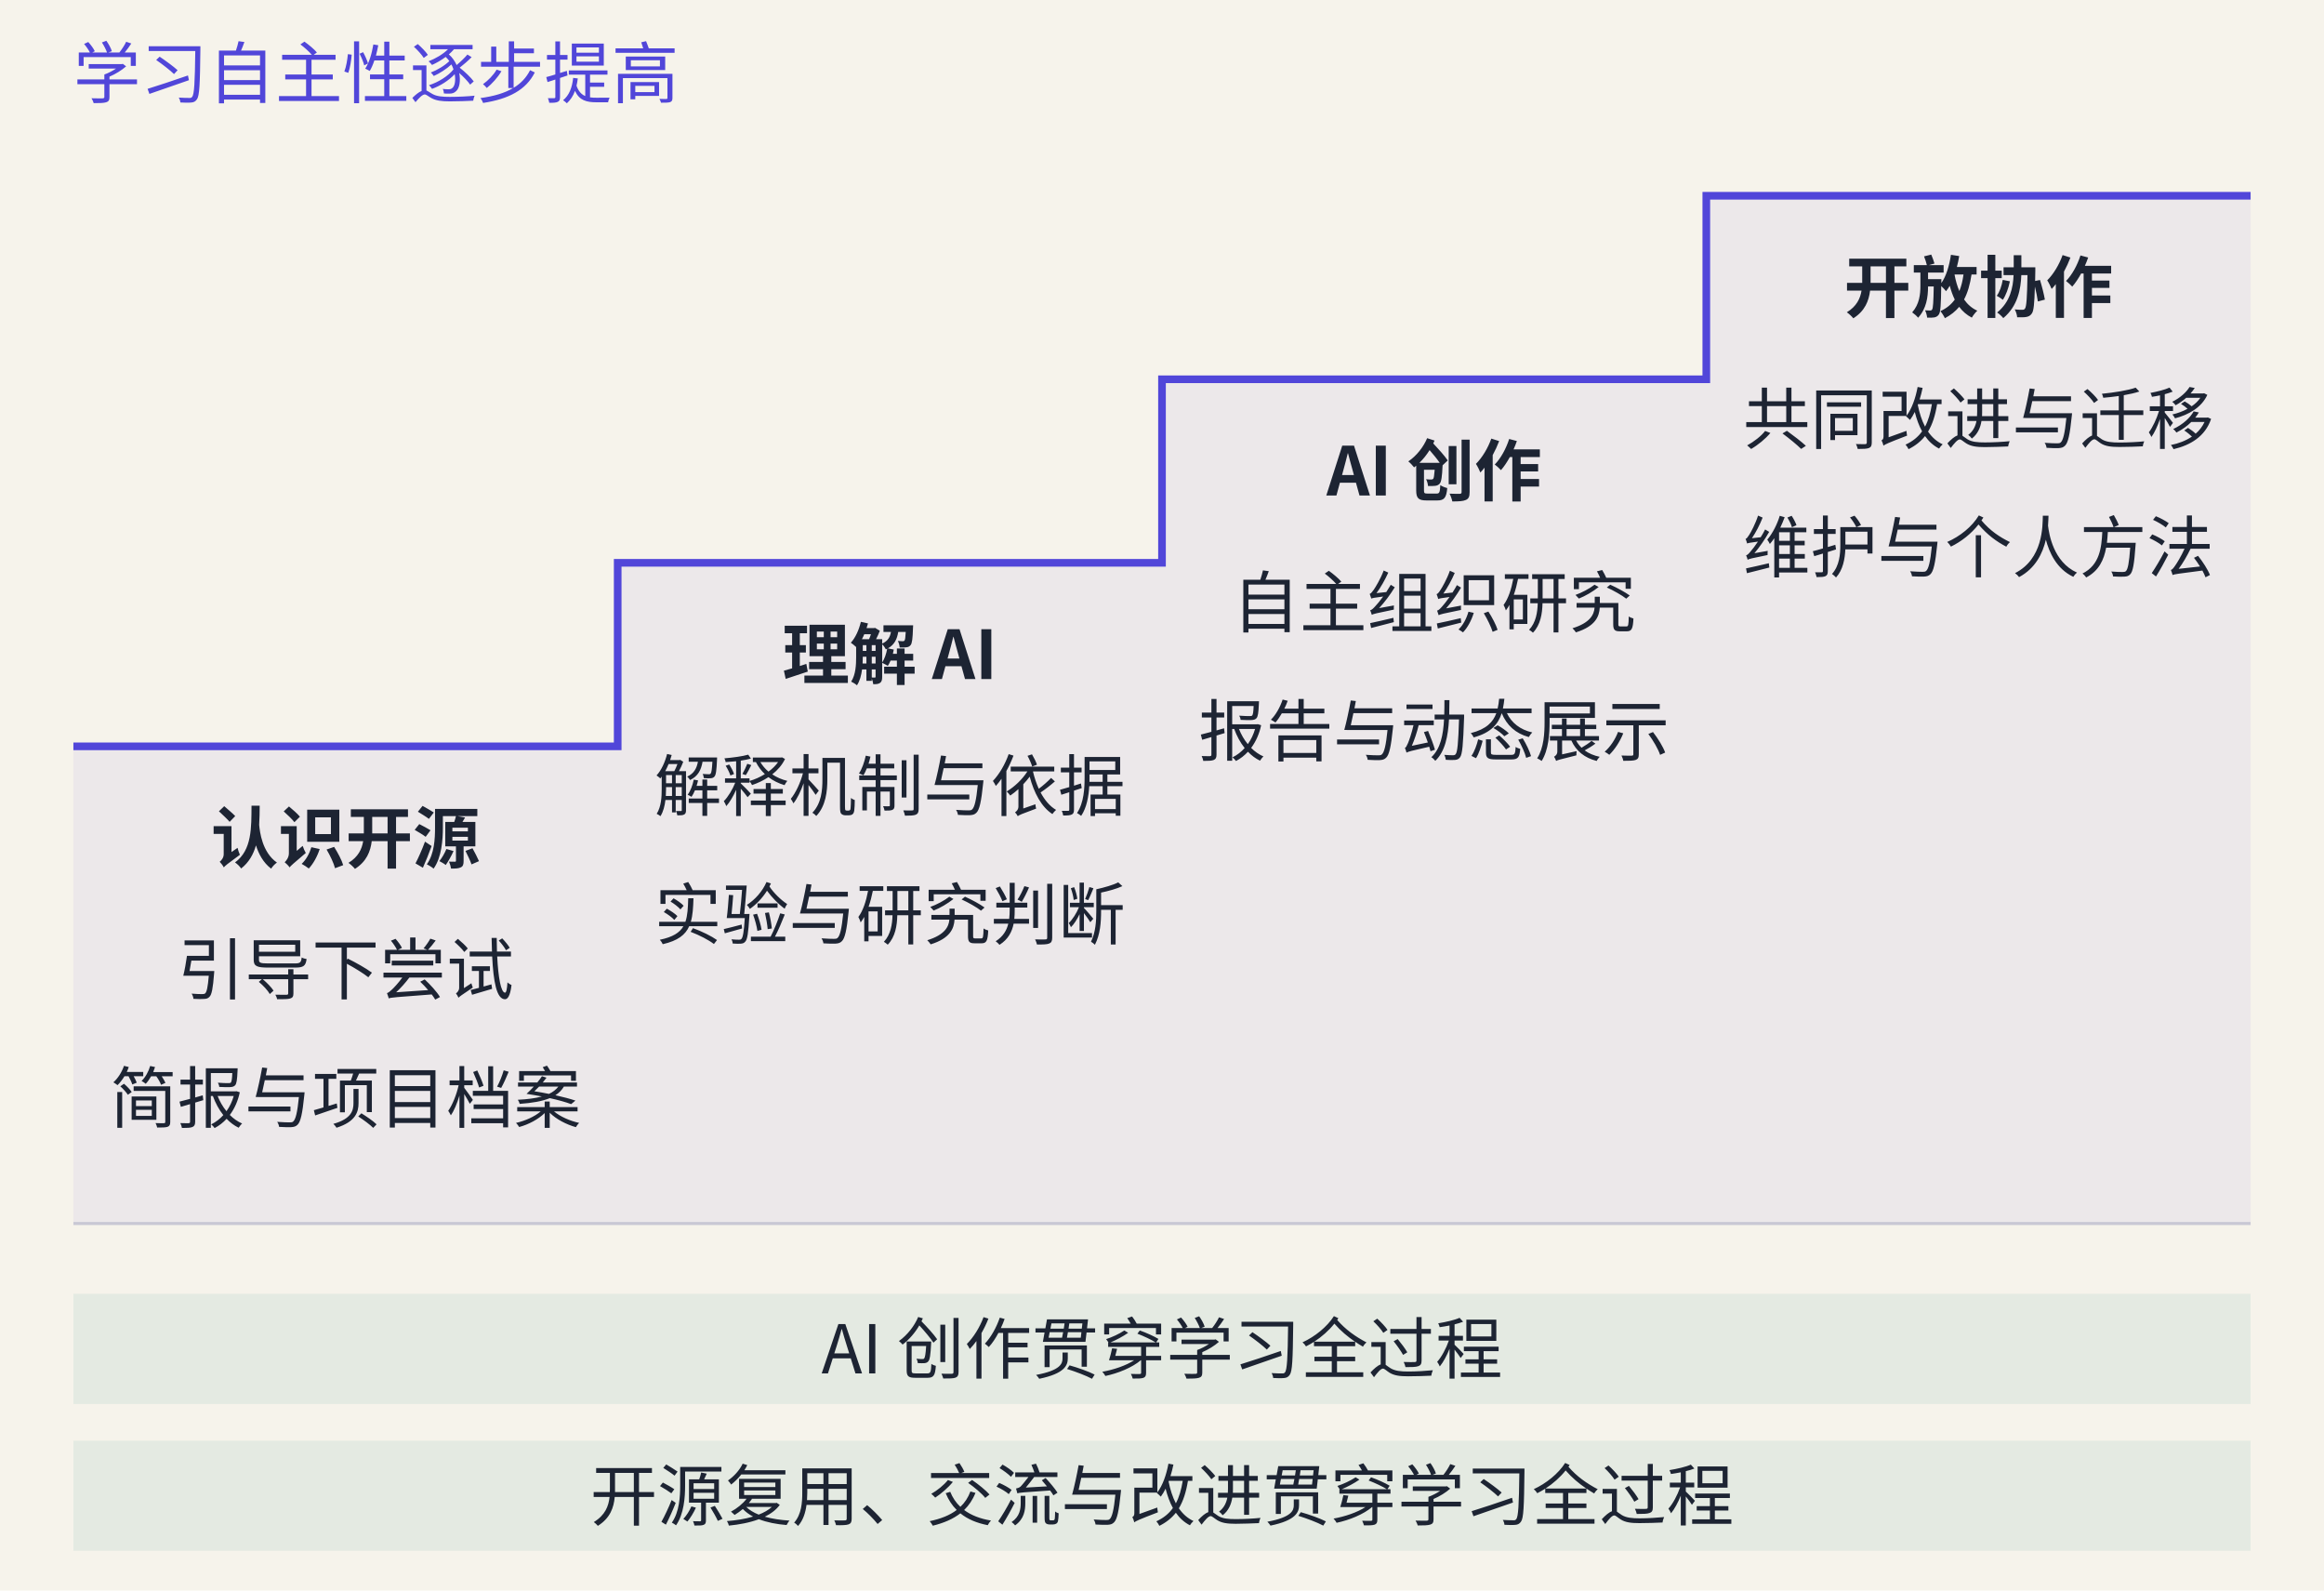
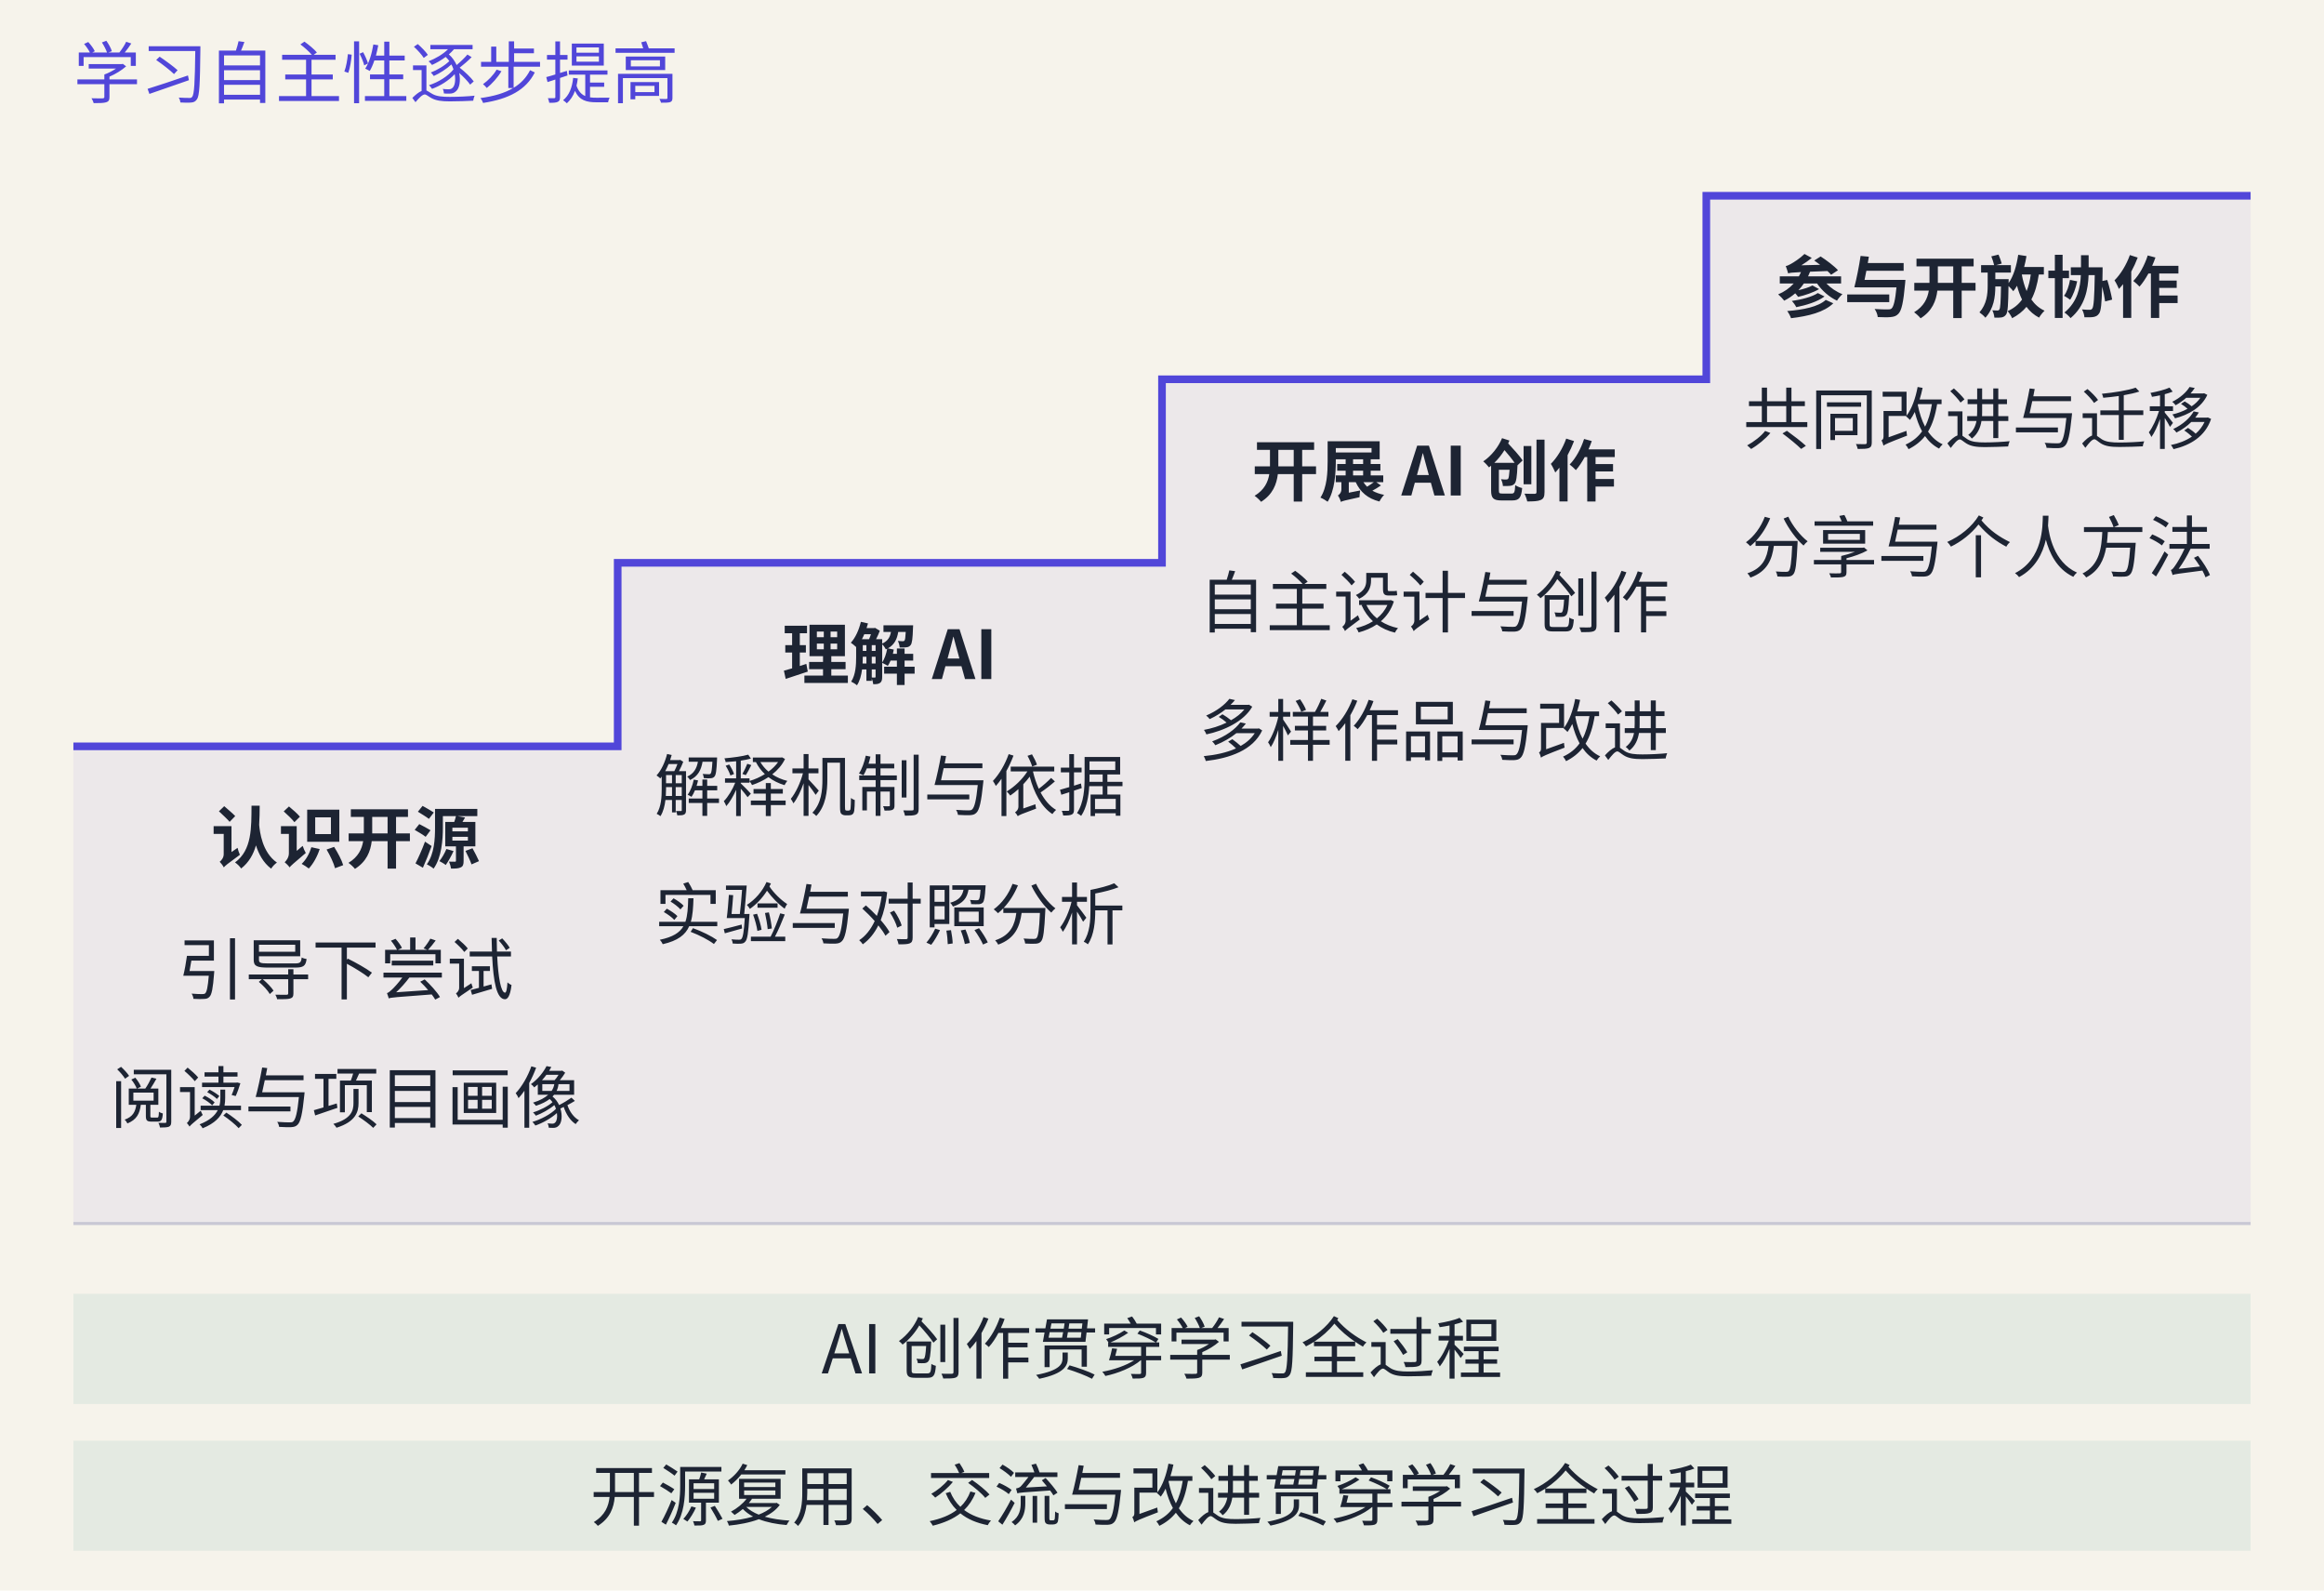
<svg xmlns="http://www.w3.org/2000/svg" width="760" height="520" viewBox="0 0 760 520" role="img" aria-labelledby="title desc">
  <rect width="760" height="520" fill="#f6f3eb" />
  <g font-family="Noto Sans CJK SC, sans-serif" font-size="22" fill="#1d2433">
    <text x="24" y="32" fill="#5146d9">学习自主性逐步提高</text>
    <path d="M24 400V244H202V184H380V124H558V64H736V400Z" fill="#5146d9" opacity=".065" />
    <path d="M24 244H202V184H380V124H558V64H736" stroke="#5146d9" stroke-width="2.5" fill="none" />
    <g text-anchor="middle">
      <text x="113" y="282" font-weight="700">认识开源</text>
      <text x="113" y="325">引导下尝试</text>
-       <text x="113" y="367">简报与项目档案</text>
+       <text x="113" y="367">阅读与项目画像</text>
      <text x="291" y="222" font-weight="700">理解 AI</text>
      <text x="291" y="265">解释机制与依据</text>
-       <text x="291" y="307">实验与研究判断</text>
-       <text x="469" y="162" font-weight="700">AI 创作</text>
-       <text x="469" y="205">自主组织研究</text>
-       <text x="469" y="247">报告与动态展示</text>
-       <text x="647" y="102" font-weight="700">开放协作</text>
+       <text x="291" y="307">实验与对照分析</text>
+       <text x="469" y="162" font-weight="700">开展 AI 创作</text>
+       <text x="469" y="205">自主设计与创作</text>
+       <text x="469" y="247">多样作品与改进</text>
+       <text x="647" y="102" font-weight="700">参与开放协作</text>
      <text x="647" y="145">共同改进与迁移</text>
-       <text x="647" y="187">维护与个人方法</text>
+       <text x="647" y="187">分享与个人方法</text>
    </g>
    <path d="M24 400H736" stroke="#c8c7d4" stroke-width="1" />
    <rect x="24" y="423" width="712" height="36" fill="#3f958d" opacity=".1" />
    <text x="380" y="449" text-anchor="middle">AI 创作贯穿学习全过程</text>
    <rect x="24" y="471" width="712" height="36" fill="#3f958d" opacity=".1" />
    <text x="380" y="497" text-anchor="middle">开源复用、交流与改进贯穿学习全过程</text>
  </g>
</svg>
